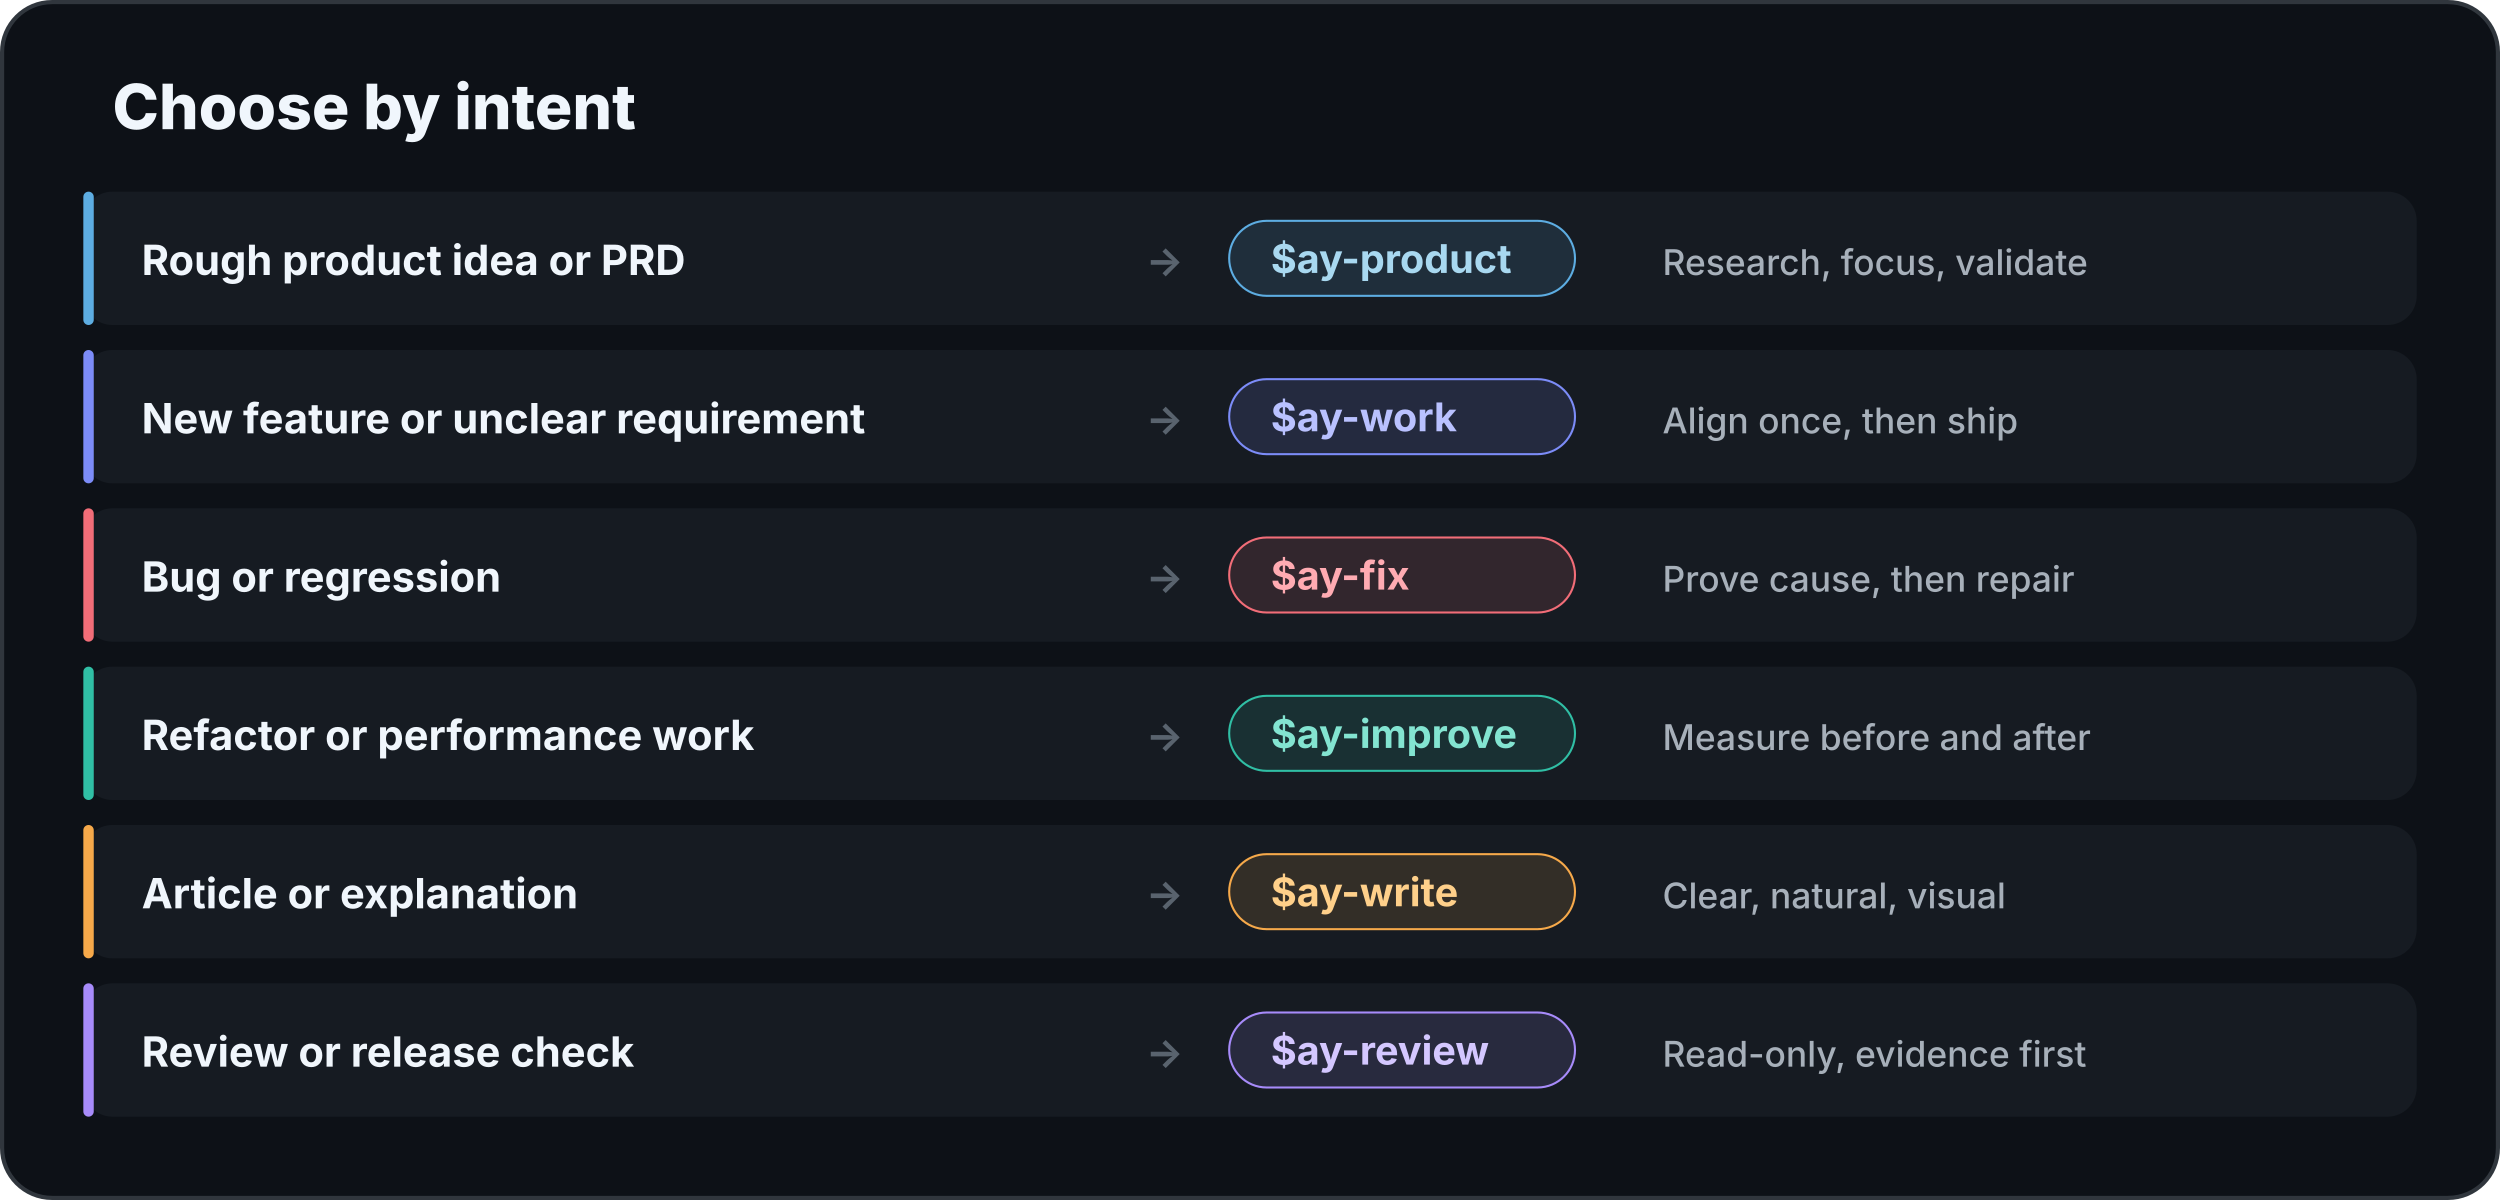
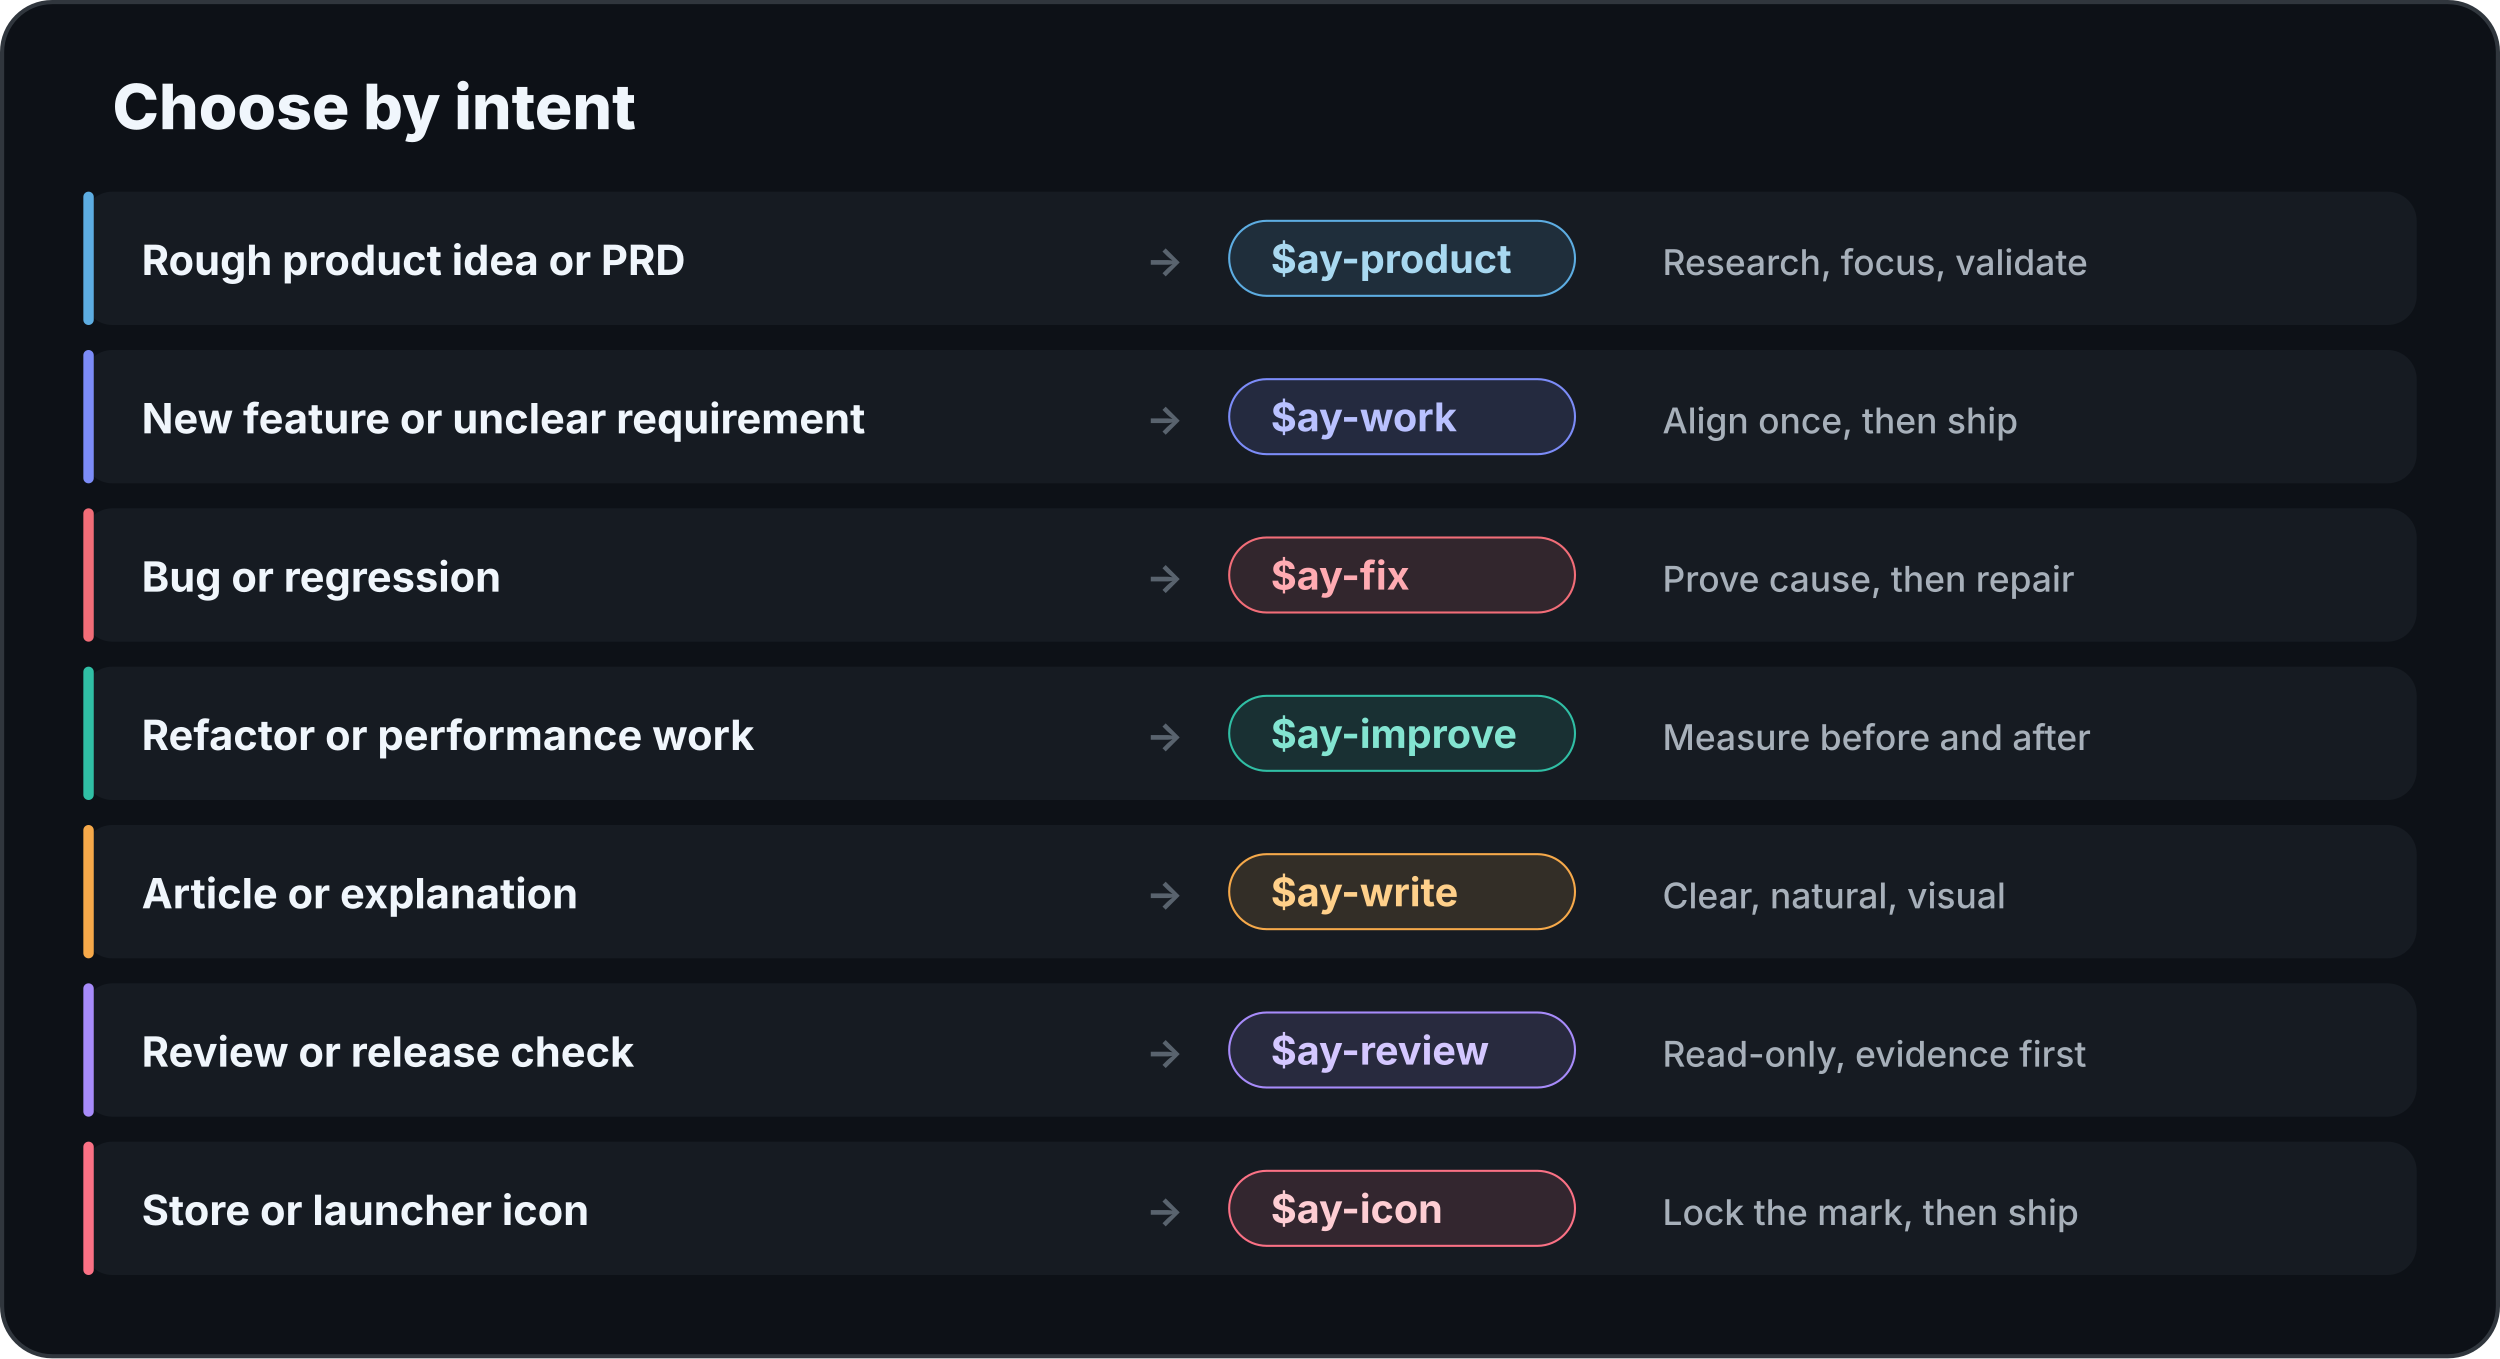
- <svg xmlns="http://www.w3.org/2000/svg" width="100%" viewBox="0 0 1200 576" role="img" aria-labelledby="title description">
+ <svg xmlns="http://www.w3.org/2000/svg" width="100%" viewBox="0 0 1200 652" role="img" aria-labelledby="title description">
  <style>
    text { font-family: Inter, ui-sans-serif, -apple-system, BlinkMacSystemFont, "Segoe UI", sans-serif; }
    .task { fill: #F0F6FC; font-size: 20px; font-weight: 650; }
    .skill { font-size: 19px; font-weight: 750; }
    .outcome { fill: #A7B0BA; font-size: 17px; font-weight: 500; }
    .arrow { fill: #59636E; font-size: 19px; font-weight: 700; }
  </style>
-   <rect x="1" y="1" width="1198" height="574" rx="24" fill="#0D1117" stroke="#30363D" stroke-width="2" />
+   <rect x="1" y="1" width="1198" height="650" rx="24" fill="#0D1117" stroke="#30363D" stroke-width="2" />
  <text x="54" y="62" fill="#F0F6FC" font-size="30" font-weight="760">Choose by intent</text>
  <g transform="translate(40 92)">
    <rect width="1120" height="64" rx="14" fill="#161B22" />
    <rect width="5" height="64" rx="2.5" fill="#5DADE2" />
    <text x="28" y="40" class="task">Rough product idea or PRD</text>
    <text x="510" y="40" class="arrow">→</text>
    <rect x="550" y="14" width="166" height="36" rx="18" fill="#5DADE2" fill-opacity=".13" stroke="#5DADE2" />
    <text x="570" y="39" class="skill" fill="#A8D8F0">$ay-product</text>
    <text x="758" y="40" class="outcome">Research, focus, validate</text>
  </g>
  <g transform="translate(40 168)">
    <rect width="1120" height="64" rx="14" fill="#161B22" />
    <rect width="5" height="64" rx="2.5" fill="#7C8CF8" />
    <text x="28" y="40" class="task">New feature or unclear requirement</text>
    <text x="510" y="40" class="arrow">→</text>
    <rect x="550" y="14" width="166" height="36" rx="18" fill="#7C8CF8" fill-opacity=".14" stroke="#7C8CF8" />
    <text x="570" y="39" class="skill" fill="#B9C1FF">$ay-work</text>
    <text x="758" y="40" class="outcome">Align once, then ship</text>
  </g>
  <g transform="translate(40 244)">
    <rect width="1120" height="64" rx="14" fill="#161B22" />
    <rect width="5" height="64" rx="2.5" fill="#F26D78" />
    <text x="28" y="40" class="task">Bug or regression</text>
    <text x="510" y="40" class="arrow">→</text>
    <rect x="550" y="14" width="166" height="36" rx="18" fill="#F26D78" fill-opacity=".13" stroke="#F26D78" />
    <text x="570" y="39" class="skill" fill="#FFABB2">$ay-fix</text>
    <text x="758" y="40" class="outcome">Prove cause, then repair</text>
  </g>
  <g transform="translate(40 320)">
    <rect width="1120" height="64" rx="14" fill="#161B22" />
    <rect width="5" height="64" rx="2.5" fill="#30BFA5" />
    <text x="28" y="40" class="task">Refactor or performance work</text>
    <text x="510" y="40" class="arrow">→</text>
    <rect x="550" y="14" width="166" height="36" rx="18" fill="#30BFA5" fill-opacity=".13" stroke="#30BFA5" />
    <text x="570" y="39" class="skill" fill="#83E4D1">$ay-improve</text>
    <text x="758" y="40" class="outcome">Measure before and after</text>
  </g>
  <g transform="translate(40 396)">
    <rect width="1120" height="64" rx="14" fill="#161B22" />
    <rect width="5" height="64" rx="2.5" fill="#F6A94A" />
    <text x="28" y="40" class="task">Article or explanation</text>
    <text x="510" y="40" class="arrow">→</text>
    <rect x="550" y="14" width="166" height="36" rx="18" fill="#F6A94A" fill-opacity=".13" stroke="#F6A94A" />
    <text x="570" y="39" class="skill" fill="#FFD08A">$ay-write</text>
    <text x="758" y="40" class="outcome">Clear, natural, visual</text>
  </g>
  <g transform="translate(40 472)">
    <rect width="1120" height="64" rx="14" fill="#161B22" />
    <rect width="5" height="64" rx="2.5" fill="#A78BFA" />
    <text x="28" y="40" class="task">Review or release check</text>
    <text x="510" y="40" class="arrow">→</text>
    <rect x="550" y="14" width="166" height="36" rx="18" fill="#A78BFA" fill-opacity=".13" stroke="#A78BFA" />
    <text x="570" y="39" class="skill" fill="#D4C7FF">$ay-review</text>
    <text x="758" y="40" class="outcome">Read-only, evidence first</text>
  </g>
+   <g transform="translate(40 548)">
+     <rect width="1120" height="64" rx="14" fill="#161B22" />
+     <rect width="5" height="64" rx="2.5" fill="#FB7185" />
+     <text x="28" y="40" class="task">Store or launcher icon</text>
+     <text x="510" y="40" class="arrow">→</text>
+     <rect x="550" y="14" width="166" height="36" rx="18" fill="#FB7185" fill-opacity=".13" stroke="#FB7185" />
+     <text x="570" y="39" class="skill" fill="#FECDD3">$ay-icon</text>
+     <text x="758" y="40" class="outcome">Lock the mark, then ship</text>
+   </g>
</svg>
